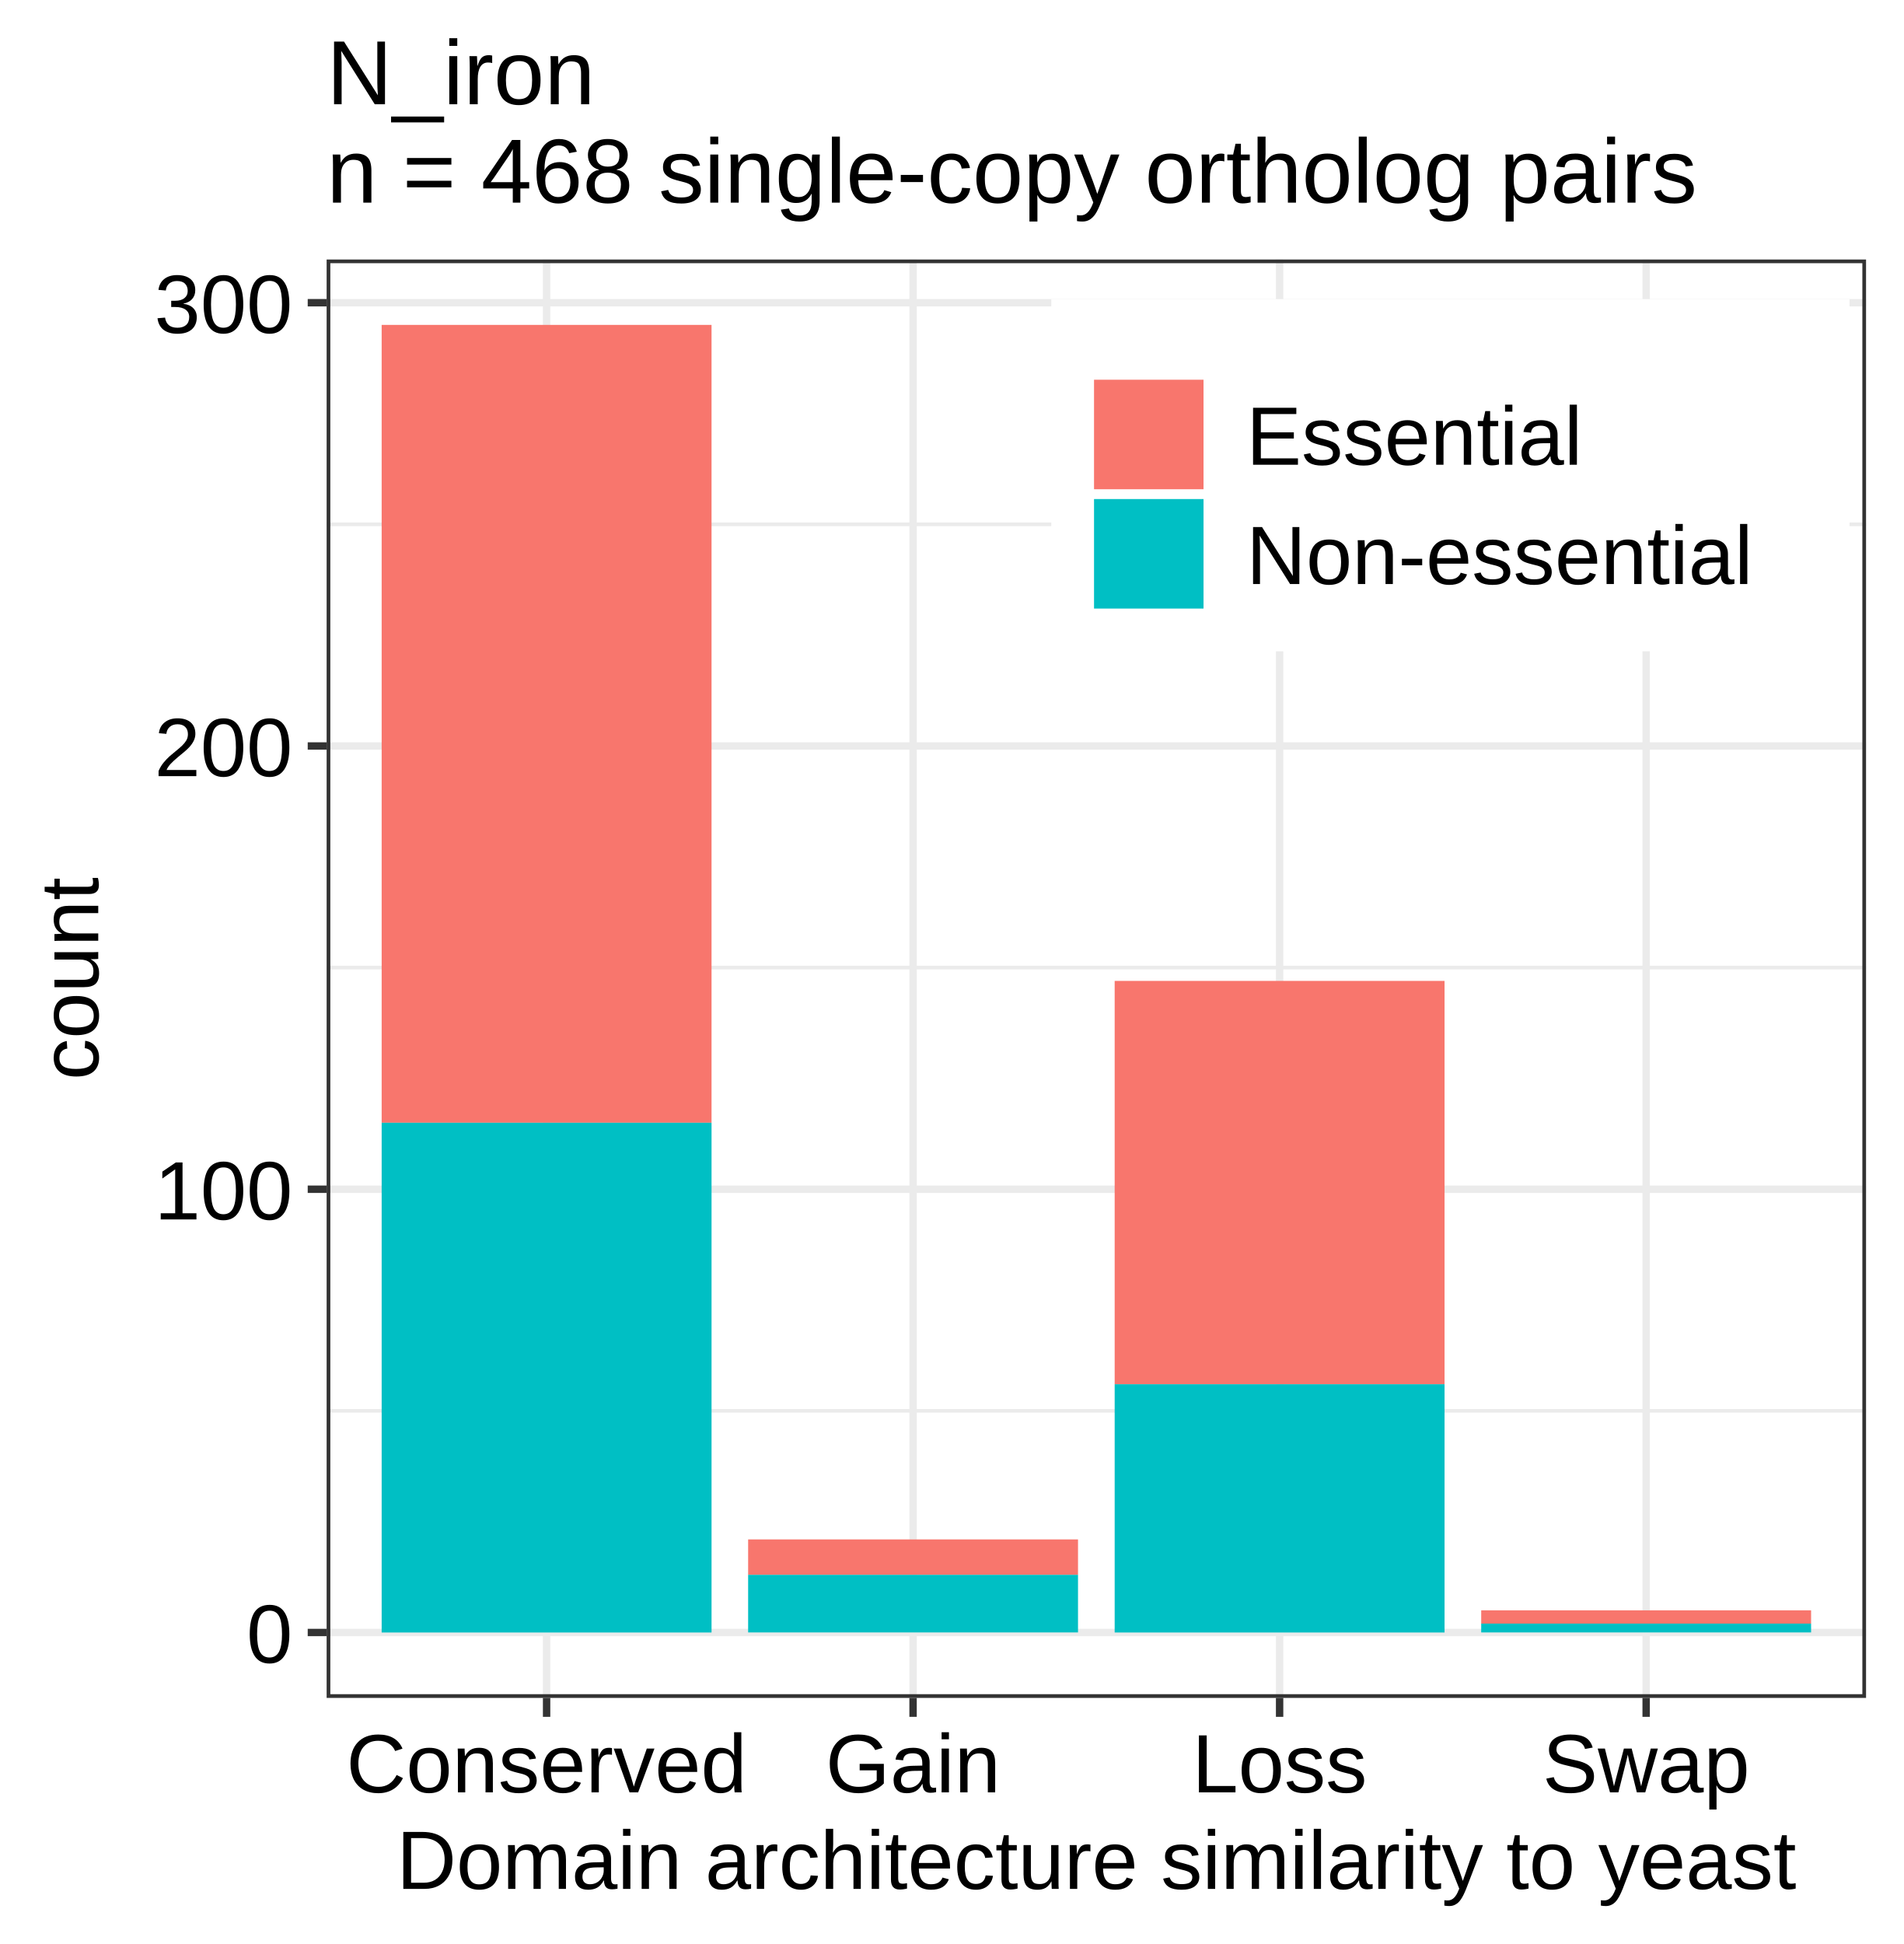
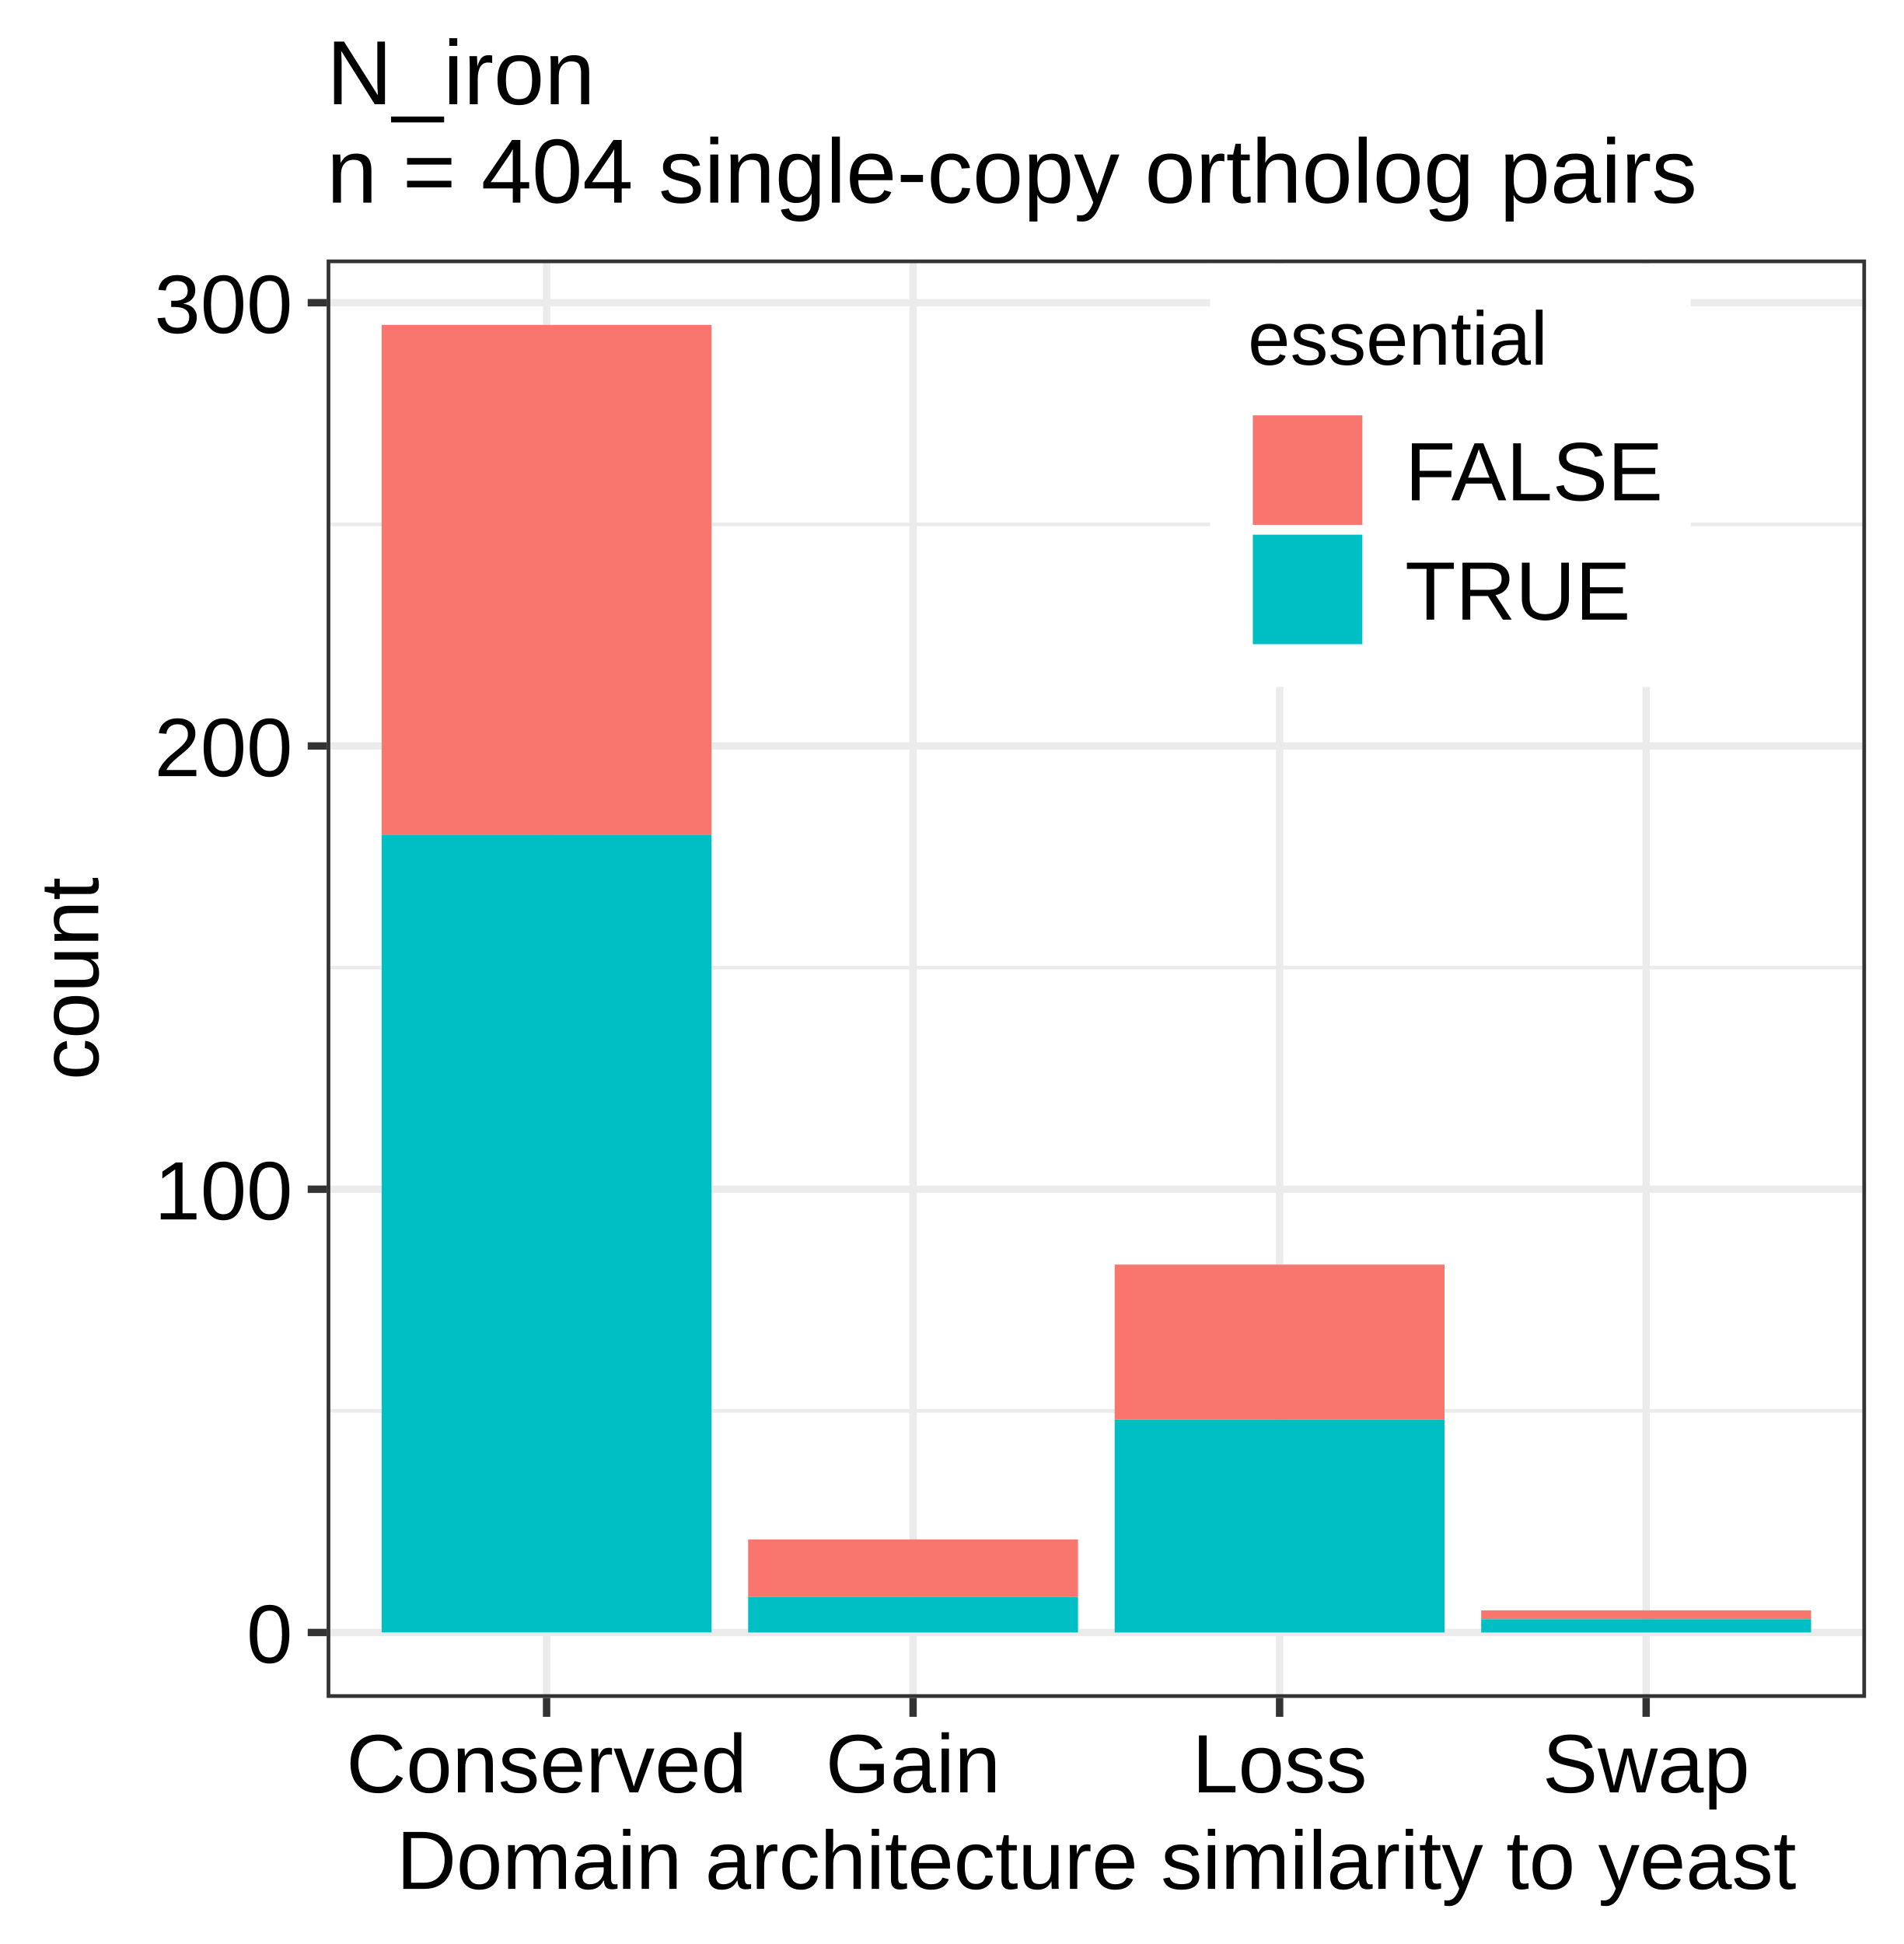
<svg xmlns="http://www.w3.org/2000/svg" class="svglite" width="275.76pt" height="281.52pt" viewBox="0 0 275.76 281.52">
  <defs>
    <style type="text/css">
    .svglite line, .svglite polyline, .svglite polygon, .svglite path, .svglite rect, .svglite circle {
      fill: none;
      stroke: #000000;
      stroke-linecap: round;
      stroke-linejoin: round;
      stroke-miterlimit: 10.00;
    }
    .svglite text {
      white-space: pre;
    }
  </style>
  </defs>
  <rect width="100%" height="100%" style="stroke: none; fill: #FFFFFF;" />
  <defs>
    <clipPath id="cpMC4wMHwyNzUuNzZ8MC4wMHwyODEuNTI=">
      <rect x="0.00" y="0.00" width="275.76" height="281.52" />
    </clipPath>
  </defs>
  <g clip-path="url(#cpMC4wMHwyNzUuNzZ8MC4wMHwyODEuNTI=)">
    <rect x="-0" y="-0" width="275.76" height="281.52" style="stroke-width: 1.07; stroke: #FFFFFF; fill: #FFFFFF;" />
  </g>
  <defs>
    <clipPath id="cpNDcuMzF8MjcwLjI4fDM3LjU4fDI0NS44OA==">
      <rect x="47.31" y="37.58" width="222.97" height="208.30" />
    </clipPath>
  </defs>
  <g clip-path="url(#cpNDcuMzF8MjcwLjI4fDM3LjU4fDI0NS44OA==)">
    <rect x="47.31" y="37.58" width="222.97" height="208.30" style="stroke-width: 1.07; stroke: none; fill: #FFFFFF;" />
    <polyline points="47.31,204.31 270.28,204.31 " style="stroke-width: 0.53; stroke: #EBEBEB; stroke-linecap: butt;" />
    <polyline points="47.31,140.12 270.28,140.12 " style="stroke-width: 0.53; stroke: #EBEBEB; stroke-linecap: butt;" />
    <polyline points="47.31,75.93 270.28,75.93 " style="stroke-width: 0.53; stroke: #EBEBEB; stroke-linecap: butt;" />
    <polyline points="47.31,236.41 270.28,236.41 " style="stroke-width: 1.07; stroke: #EBEBEB; stroke-linecap: butt;" />
    <polyline points="47.31,172.22 270.28,172.22 " style="stroke-width: 1.07; stroke: #EBEBEB; stroke-linecap: butt;" />
    <polyline points="47.31,108.03 270.28,108.03 " style="stroke-width: 1.07; stroke: #EBEBEB; stroke-linecap: butt;" />
    <polyline points="47.31,43.84 270.28,43.84 " style="stroke-width: 1.07; stroke: #EBEBEB; stroke-linecap: butt;" />
    <polyline points="79.17,245.88 79.17,37.58 " style="stroke-width: 1.07; stroke: #EBEBEB; stroke-linecap: butt;" />
    <polyline points="132.25,245.88 132.25,37.58 " style="stroke-width: 1.07; stroke: #EBEBEB; stroke-linecap: butt;" />
    <polyline points="185.34,245.88 185.34,37.58 " style="stroke-width: 1.07; stroke: #EBEBEB; stroke-linecap: butt;" />
    <polyline points="238.43,245.88 238.43,37.58 " style="stroke-width: 1.07; stroke: #EBEBEB; stroke-linecap: butt;" />
-     <rect x="55.28" y="47.05" width="47.78" height="115.54" style="stroke-width: 1.07; stroke: none; stroke-linecap: square; stroke-linejoin: miter; fill: #F8766D;" />
-     <rect x="55.28" y="162.59" width="47.78" height="73.82" style="stroke-width: 1.07; stroke: none; stroke-linecap: square; stroke-linejoin: miter; fill: #00BFC4;" />
-     <rect x="108.36" y="222.93" width="47.78" height="5.14" style="stroke-width: 1.07; stroke: none; stroke-linecap: square; stroke-linejoin: miter; fill: #F8766D;" />
-     <rect x="108.36" y="228.06" width="47.78" height="8.34" style="stroke-width: 1.07; stroke: none; stroke-linecap: square; stroke-linejoin: miter; fill: #00BFC4;" />
-     <rect x="161.45" y="142.05" width="47.78" height="58.41" style="stroke-width: 1.07; stroke: none; stroke-linecap: square; stroke-linejoin: miter; fill: #F8766D;" />
-     <rect x="161.45" y="200.46" width="47.78" height="35.95" style="stroke-width: 1.07; stroke: none; stroke-linecap: square; stroke-linejoin: miter; fill: #00BFC4;" />
-     <rect x="214.54" y="233.20" width="47.78" height="1.93" style="stroke-width: 1.07; stroke: none; stroke-linecap: square; stroke-linejoin: miter; fill: #F8766D;" />
-     <rect x="214.54" y="235.12" width="47.78" height="1.28" style="stroke-width: 1.07; stroke: none; stroke-linecap: square; stroke-linejoin: miter; fill: #00BFC4;" />
+     <rect x="55.28" y="47.05" width="47.78" height="73.82" style="stroke-width: 1.07; stroke: none; stroke-linecap: square; stroke-linejoin: miter; fill: #F8766D;" />
+     <rect x="55.28" y="120.86" width="47.78" height="115.54" style="stroke-width: 1.07; stroke: none; stroke-linecap: square; stroke-linejoin: miter; fill: #00BFC4;" />
+     <rect x="108.36" y="222.93" width="47.78" height="8.34" style="stroke-width: 1.07; stroke: none; stroke-linecap: square; stroke-linejoin: miter; fill: #F8766D;" />
+     <rect x="108.36" y="231.27" width="47.78" height="5.14" style="stroke-width: 1.07; stroke: none; stroke-linecap: square; stroke-linejoin: miter; fill: #00BFC4;" />
+     <rect x="161.45" y="183.13" width="47.78" height="22.47" style="stroke-width: 1.07; stroke: none; stroke-linecap: square; stroke-linejoin: miter; fill: #F8766D;" />
+     <rect x="161.45" y="205.60" width="47.78" height="30.81" style="stroke-width: 1.07; stroke: none; stroke-linecap: square; stroke-linejoin: miter; fill: #00BFC4;" />
+     <rect x="214.54" y="233.20" width="47.78" height="1.28" style="stroke-width: 1.07; stroke: none; stroke-linecap: square; stroke-linejoin: miter; fill: #F8766D;" />
+     <rect x="214.54" y="234.48" width="47.78" height="1.93" style="stroke-width: 1.07; stroke: none; stroke-linecap: square; stroke-linejoin: miter; fill: #00BFC4;" />
    <rect x="47.31" y="37.58" width="222.97" height="208.30" style="stroke-width: 1.07; stroke: #333333;" />
  </g>
  <g clip-path="url(#cpMC4wMHwyNzUuNzZ8MC4wMHwyODEuNTI=)">
    <text x="42.38" y="240.78" text-anchor="end" style="font-size: 12.00px; font-family: &quot;Arimo&quot;;" textLength="7.64px" lengthAdjust="spacingAndGlyphs">0</text>
    <text x="42.38" y="176.59" text-anchor="end" style="font-size: 12.00px; font-family: &quot;Arimo&quot;;" textLength="22.92px" lengthAdjust="spacingAndGlyphs">100</text>
    <text x="42.38" y="112.40" text-anchor="end" style="font-size: 12.00px; font-family: &quot;Arimo&quot;;" textLength="22.92px" lengthAdjust="spacingAndGlyphs">200</text>
    <text x="42.38" y="48.21" text-anchor="end" style="font-size: 12.00px; font-family: &quot;Arimo&quot;;" textLength="22.92px" lengthAdjust="spacingAndGlyphs">300</text>
    <polyline points="44.57,236.41 47.31,236.41 " style="stroke-width: 1.07; stroke: #333333; stroke-linecap: butt;" />
    <polyline points="44.57,172.22 47.31,172.22 " style="stroke-width: 1.07; stroke: #333333; stroke-linecap: butt;" />
    <polyline points="44.57,108.03 47.31,108.03 " style="stroke-width: 1.07; stroke: #333333; stroke-linecap: butt;" />
    <polyline points="44.57,43.84 47.31,43.84 " style="stroke-width: 1.07; stroke: #333333; stroke-linecap: butt;" />
    <polyline points="79.17,248.62 79.17,245.88 " style="stroke-width: 1.07; stroke: #333333; stroke-linecap: butt;" />
    <polyline points="132.25,248.62 132.25,245.88 " style="stroke-width: 1.07; stroke: #333333; stroke-linecap: butt;" />
    <polyline points="185.34,248.62 185.34,245.88 " style="stroke-width: 1.07; stroke: #333333; stroke-linecap: butt;" />
    <polyline points="238.43,248.62 238.43,245.88 " style="stroke-width: 1.07; stroke: #333333; stroke-linecap: butt;" />
    <text x="79.17" y="259.56" text-anchor="middle" style="font-size: 12.00px; font-family: &quot;Arimo&quot;;" textLength="64.02px" lengthAdjust="spacingAndGlyphs">Conserved</text>
    <text x="132.25" y="259.56" text-anchor="middle" style="font-size: 12.00px; font-family: &quot;Arimo&quot;;" textLength="27.60px" lengthAdjust="spacingAndGlyphs">Gain</text>
    <text x="185.34" y="259.56" text-anchor="middle" style="font-size: 12.00px; font-family: &quot;Arimo&quot;;" textLength="26.34px" lengthAdjust="spacingAndGlyphs">Loss</text>
    <text x="238.43" y="259.56" text-anchor="middle" style="font-size: 12.00px; font-family: &quot;Arimo&quot;;" textLength="32.41px" lengthAdjust="spacingAndGlyphs">Swap</text>
    <text x="158.80" y="273.54" text-anchor="middle" style="font-size: 12.00px; font-family: &quot;Arimo&quot;;" textLength="234.75px" lengthAdjust="spacingAndGlyphs">Domain architecture similarity to yeast</text>
    <text transform="translate(14.23,141.73) rotate(-90)" text-anchor="middle" style="font-size: 12.00px; font-family: &quot;Arimo&quot;;" textLength="33.88px" lengthAdjust="spacingAndGlyphs">count</text>
-     <rect x="152.27" y="43.32" width="115.62" height="51.00" style="stroke-width: 1.07; stroke: none; fill: #FFFFFF;" />
-     <rect x="157.75" y="54.28" width="17.28" height="17.28" style="stroke-width: 1.07; stroke: none; fill: #FFFFFF;" />
-     <rect x="158.46" y="54.99" width="15.86" height="15.86" style="stroke-width: 1.07; stroke: none; stroke-linecap: square; stroke-linejoin: miter; fill: #F8766D;" />
-     <rect x="157.75" y="71.56" width="17.28" height="17.28" style="stroke-width: 1.07; stroke: none; fill: #FFFFFF;" />
-     <rect x="158.46" y="72.27" width="15.86" height="15.86" style="stroke-width: 1.07; stroke: none; stroke-linecap: square; stroke-linejoin: miter; fill: #00BFC4;" />
-     <text x="180.51" y="67.30" style="font-size: 12.00px; font-family: &quot;Arimo&quot;;" textLength="53.83px" lengthAdjust="spacingAndGlyphs">Essential</text>
-     <text x="180.51" y="84.58" style="font-size: 12.00px; font-family: &quot;Arimo&quot;;" textLength="81.90px" lengthAdjust="spacingAndGlyphs">Non-essential</text>
+     <rect x="175.27" y="38.17" width="69.62" height="61.31" style="stroke-width: 1.07; stroke: none; fill: #FFFFFF;" />
+     <text x="180.75" y="52.81" style="font-size: 11.00px; font-family: &quot;Arimo&quot;;" textLength="49.14px" lengthAdjust="spacingAndGlyphs">essential</text>
+     <rect x="180.75" y="59.44" width="17.28" height="17.28" style="stroke-width: 1.07; stroke: none; fill: #FFFFFF;" />
+     <rect x="181.46" y="60.15" width="15.86" height="15.86" style="stroke-width: 1.07; stroke: none; stroke-linecap: square; stroke-linejoin: miter; fill: #F8766D;" />
+     <rect x="180.75" y="76.72" width="17.28" height="17.28" style="stroke-width: 1.07; stroke: none; fill: #FFFFFF;" />
+     <rect x="181.46" y="77.43" width="15.86" height="15.86" style="stroke-width: 1.07; stroke: none; stroke-linecap: square; stroke-linejoin: miter; fill: #00BFC4;" />
+     <text x="203.51" y="72.45" style="font-size: 12.00px; font-family: &quot;Arimo&quot;;" textLength="35.90px" lengthAdjust="spacingAndGlyphs">FALSE</text>
+     <text x="203.51" y="89.73" style="font-size: 12.00px; font-family: &quot;Arimo&quot;;" textLength="32.03px" lengthAdjust="spacingAndGlyphs">TRUE</text>
    <text x="47.31" y="15.10" style="font-size: 13.20px; font-family: &quot;Arimo&quot;;" textLength="41.69px" lengthAdjust="spacingAndGlyphs">N_iron</text>
-     <text x="47.31" y="29.35" style="font-size: 13.20px; font-family: &quot;Arimo&quot;;" textLength="228.47px" lengthAdjust="spacingAndGlyphs">n = 468 single-copy ortholog pairs</text>
+     <text x="47.31" y="29.35" style="font-size: 13.20px; font-family: &quot;Arimo&quot;;" textLength="228.47px" lengthAdjust="spacingAndGlyphs">n = 404 single-copy ortholog pairs</text>
  </g>
</svg>
